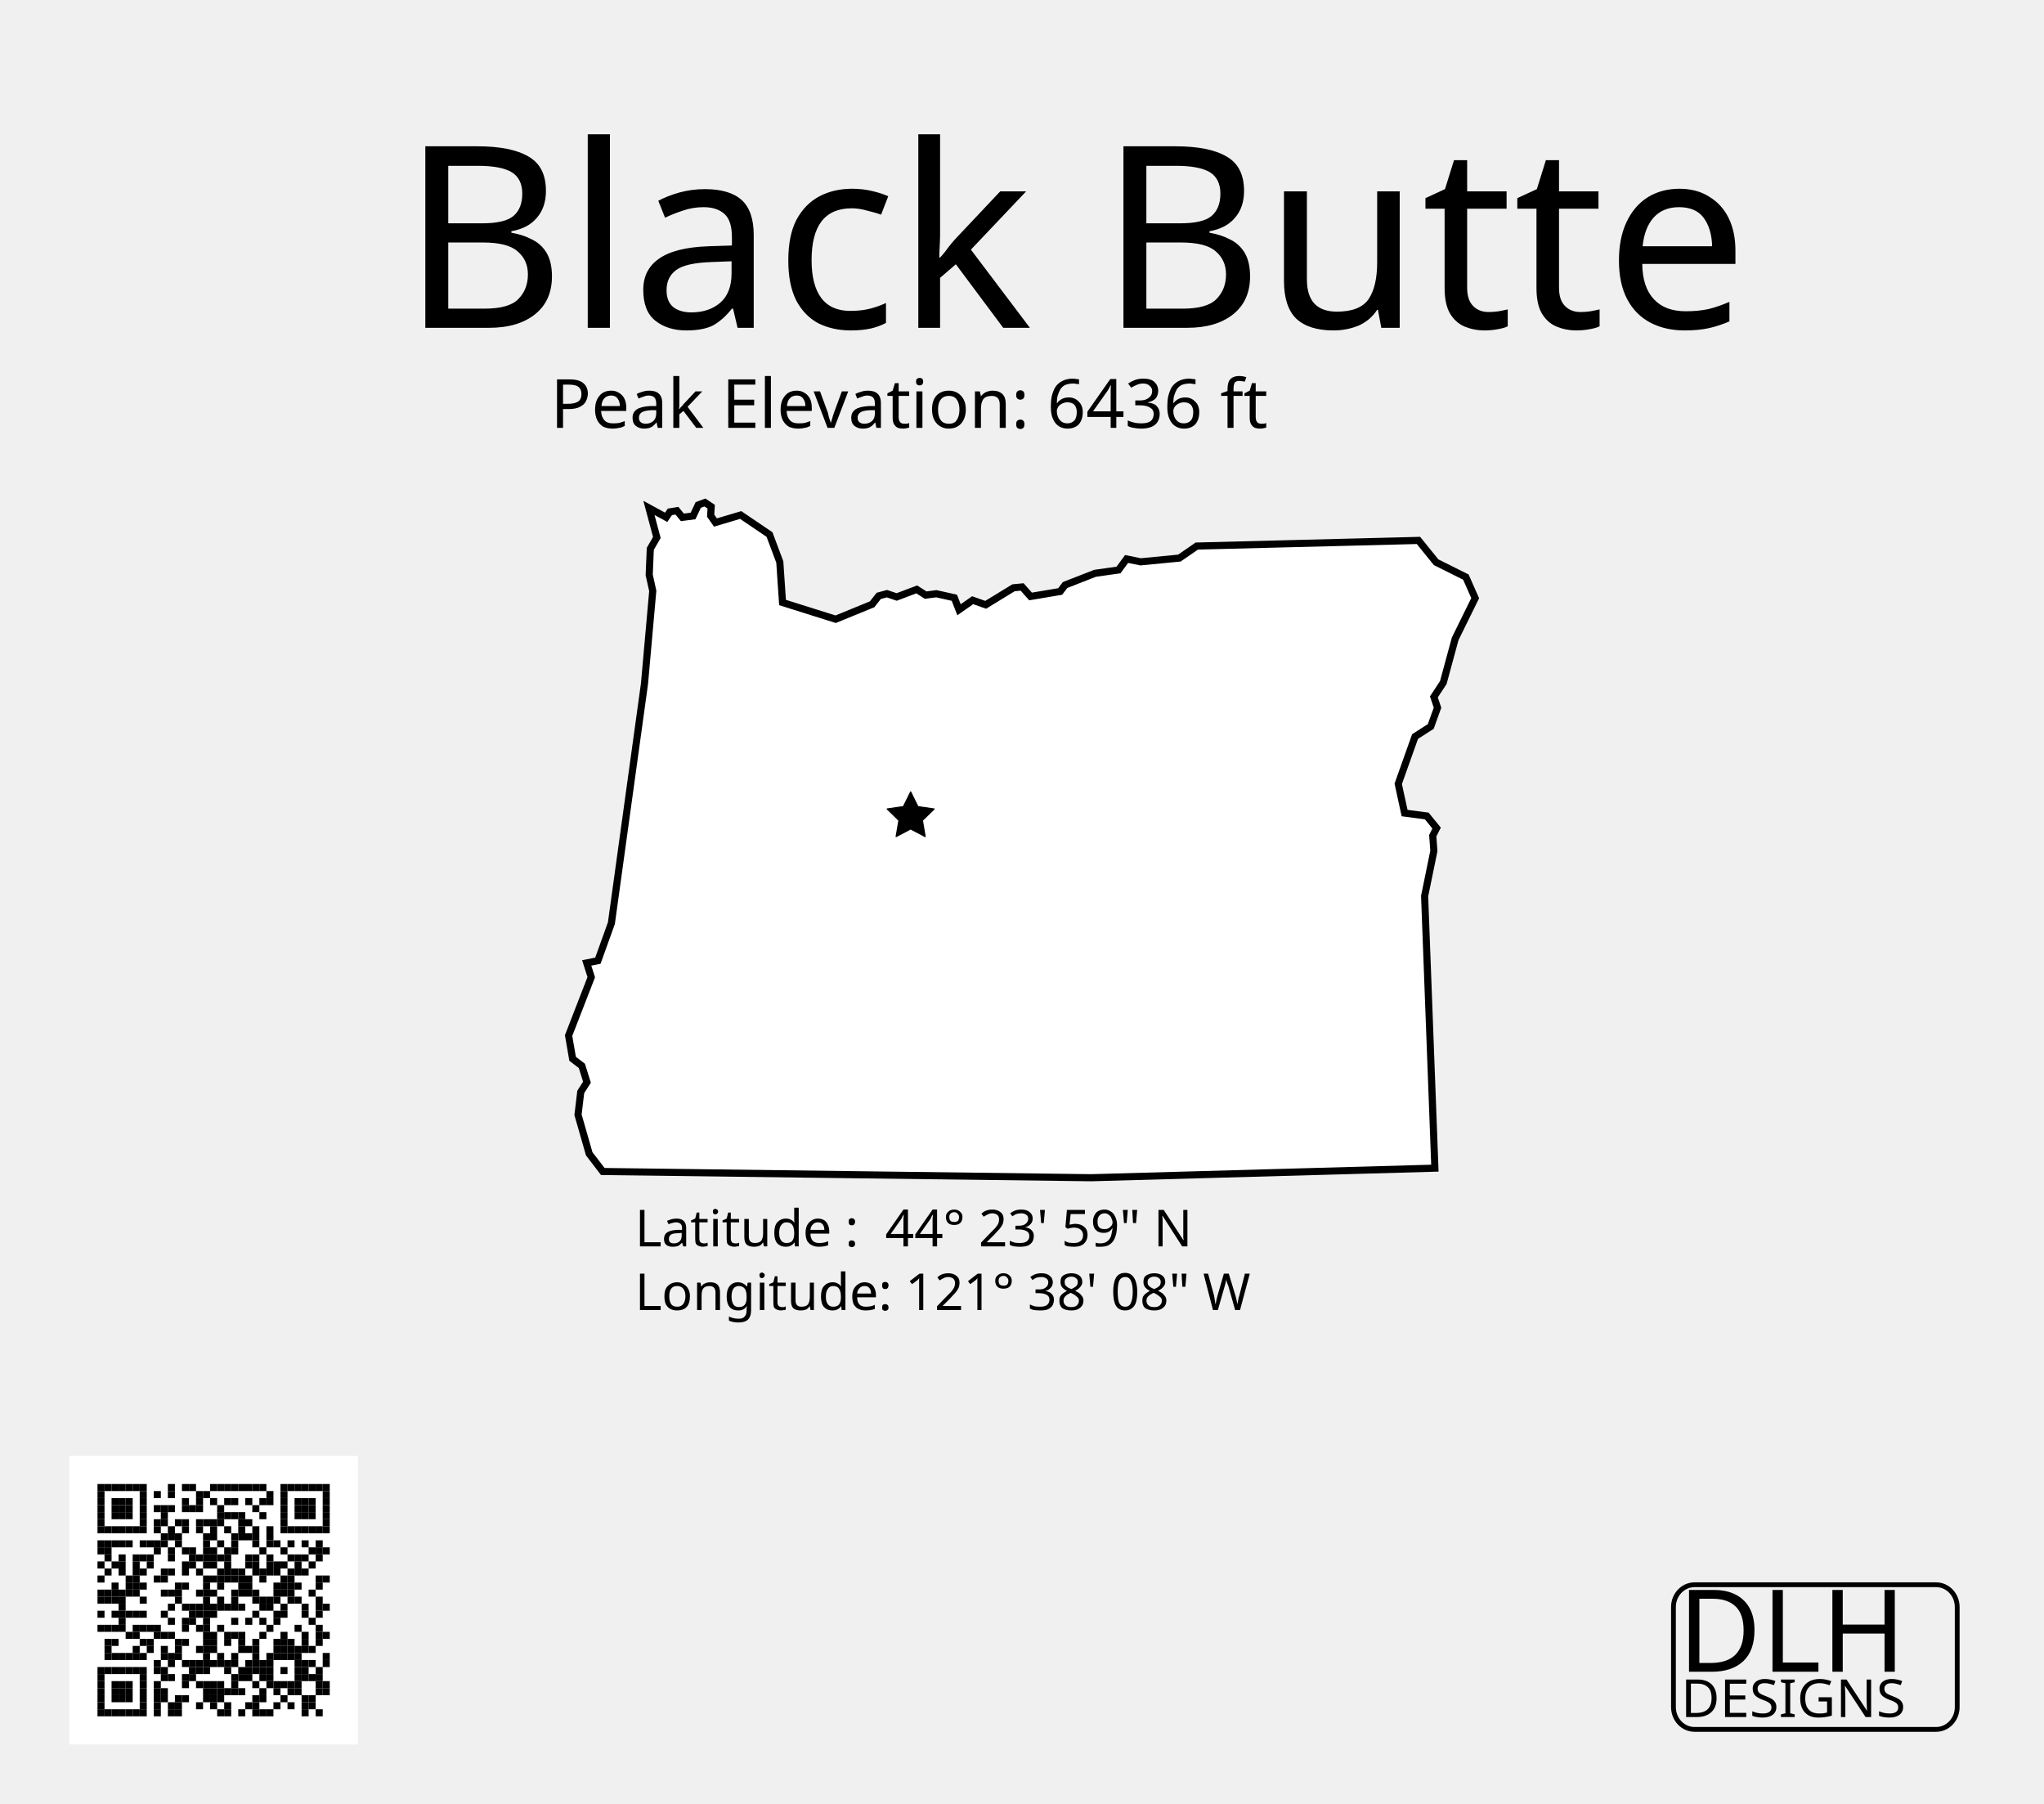
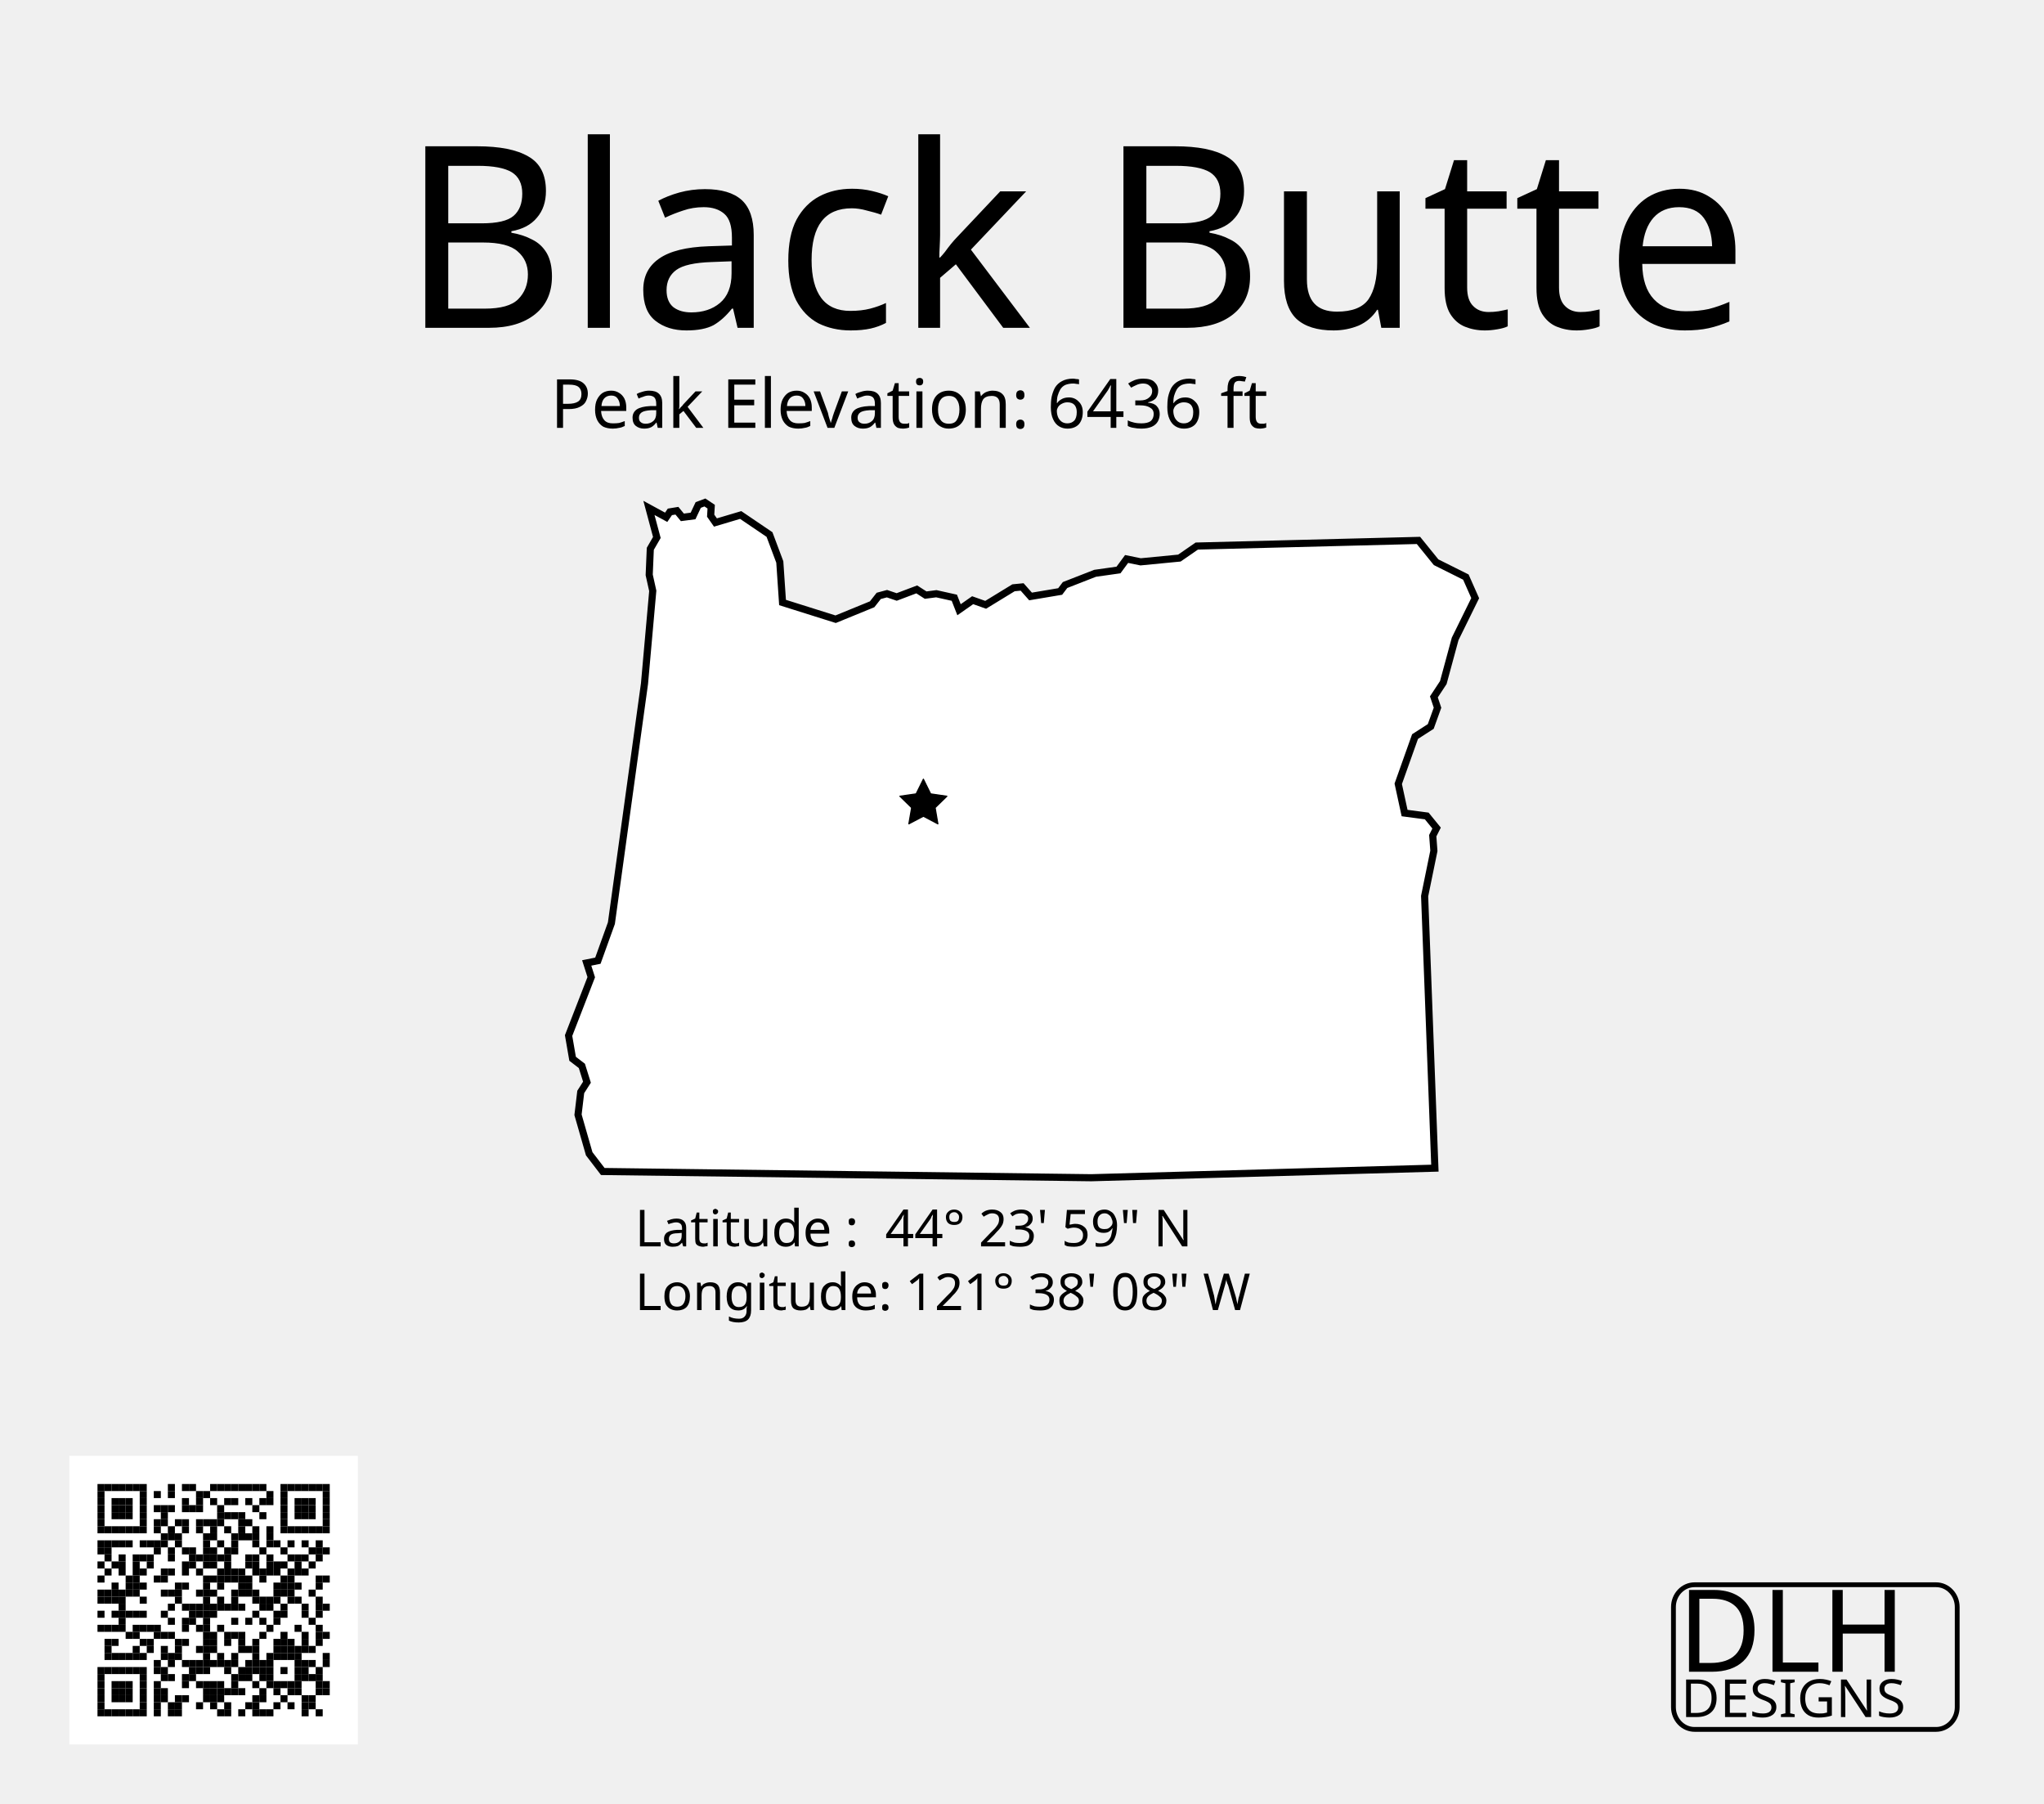
<svg xmlns="http://www.w3.org/2000/svg" width="85mm" height="75mm" viewBox="0 0 85 75" version="1.1" id="svg8">
  <defs id="defs2">
    <clipPath clipPathUnits="userSpaceOnUse" id="clipPath851">
      <path d="M 0,540 H 720 V 0 H 0 Z" id="path849" />
    </clipPath>
    <clipPath clipPathUnits="userSpaceOnUse" id="clipPath863">
      <path d="M 0,540 H 720 V 0 H 0 Z" id="path861" />
    </clipPath>
  </defs>
  <g id="layer1">
    <path class="or" d="m 45.381,48.966 14.289,-0.398 -0.427,-11.311 0.385,-1.88 -0.047,-0.631 0.16,-0.318 -0.41,-0.503 -0.921,-0.121 -0.264,-1.216 0.699,-1.964 0.653,-0.42 0.281,-0.78 -0.151,-0.45 0.392,-0.595 0.493,-1.817 0.833,-1.693 -0.388,-0.876 -1.238,-0.618 -0.733,-0.906 -9.218,0.234 -0.724,0.5 -1.612,0.156 -0.583,-0.119 -0.337,0.458 -0.974,0.138 -1.248,0.487 -0.204,0.269 -1.231,0.207 -0.351,-0.396 -0.358,0.035 -1.158,0.708 -0.541,-0.192 -0.567,0.397 -0.195,-0.499 -0.749,-0.167 -0.444,0.058 -0.37,-0.238 -0.834,0.315 -0.404,-0.137 -0.343,0.092 -0.274,0.349 -1.518,0.621 -2.208,-0.695 -0.114,-1.685 -0.428,-1.141 -1.198,-0.812 -1.05,0.312 -0.199,-0.284 0.022,-0.374 -0.261,-0.175 -0.278,0.105 -0.215,0.456 -0.444,0.058 -0.227,-0.276 -0.293,0.048 -0.154,0.225 -0.717,-0.39 0.329,1.229 -0.272,0.471 -0.046,1.084 0.148,0.665 -0.344,3.86 -1.376,9.956 -0.562,1.56 -0.465,0.094 0.189,0.592 -0.942,2.427 0.167,0.966 0.385,0.295 0.212,0.678 -0.259,0.406 -0.113,0.949 0.465,1.621 0.565,0.737 z" id="path1507" style="fill:#ffffff;fill-opacity:1;stroke:#000000;stroke-width:0.296;stroke-opacity:1">
      </path>
    <text xml:space="preserve" style="font-style:normal;font-variant:normal;font-weight:normal;font-stretch:normal;font-size:10.583px;line-height:1.25;font-family:'High Tower Text';-inkscape-font-specification:'High Tower Text, Normal';font-variant-ligatures:normal;font-variant-caps:normal;font-variant-numeric:normal;font-variant-east-asian:normal;fill:#000000;fill-opacity:1;stroke:none;stroke-width:0.265" x="16.657" y="13.631" id="text2486">
      <tspan id="tspan2484" x="16.657" y="13.631" style="font-style:normal;font-variant:normal;font-weight:normal;font-stretch:normal;font-size:10.583px;font-family:'High Tower Text';-inkscape-font-specification:'High Tower Text, Normal';font-variant-ligatures:normal;font-variant-caps:normal;font-variant-numeric:normal;font-variant-east-asian:normal;stroke-width:0.265">Black Butte</tspan>
    </text>
-     <path style="fill:#000000;fill-opacity:1;stroke:#000000;stroke-width:0.678;stroke-linecap:round;stroke-linejoin:round;stroke-miterlimit:4;stroke-dasharray:none;stroke-dashoffset:0" id="path2488" d="m 38.485,-12.258 -9.16,-3.843 -8.359,5.367 0.824,-9.9 -7.688,-6.291 9.67,-2.275 3.608,-9.256 5.152,8.494 9.918,0.571 -6.486,7.524 z" transform="matrix(0.06839096,0.00598343,-0.00598343,0.06839096,35.76777,35.39051)" />
+     <path style="fill:#000000;fill-opacity:1;stroke:#000000;stroke-width:0.678;stroke-linecap:round;stroke-linejoin:round;stroke-miterlimit:4;stroke-dasharray:none;stroke-dashoffset:0" id="path2488" d="m 38.485,-12.258 -9.16,-3.843 -8.359,5.367 0.824,-9.9 -7.688,-6.291 9.67,-2.275 3.608,-9.256 5.152,8.494 9.918,0.571 -6.486,7.524 z" transform="matrix(0.06839096,0.00598343,-0.00598343,0.06839096,36.29694,34.86134)" />
    <text xml:space="preserve" style="font-style:normal;font-variant:normal;font-weight:normal;font-stretch:normal;font-size:2.117px;line-height:1.25;font-family:'OCR A Extended';-inkscape-font-specification:'OCR A Extended, Normal';font-variant-ligatures:normal;font-variant-caps:normal;font-variant-numeric:normal;font-variant-east-asian:normal;fill:#000000;fill-opacity:1;stroke:none;stroke-width:0.265" x="26.412" y="51.821" id="text2494">
      <tspan x="26.412" y="51.821" style="font-style:normal;font-variant:normal;font-weight:normal;font-stretch:normal;font-size:2.117px;font-family:'OCR A Extended';-inkscape-font-specification:'OCR A Extended, Normal';font-variant-ligatures:normal;font-variant-caps:normal;font-variant-numeric:normal;font-variant-east-asian:normal;stroke-width:0.265" id="tspan2496">Latitude :  44° 23' 59" N </tspan>
      <tspan x="26.412" y="54.466" style="font-style:normal;font-variant:normal;font-weight:normal;font-stretch:normal;font-size:2.117px;font-family:'OCR A Extended';-inkscape-font-specification:'OCR A Extended, Normal';font-variant-ligatures:normal;font-variant-caps:normal;font-variant-numeric:normal;font-variant-east-asian:normal;stroke-width:0.265" id="tspan2498">Longitude: 121° 38' 08" W</tspan>
    </text>
    <text xml:space="preserve" style="font-style:normal;font-variant:normal;font-weight:normal;font-stretch:normal;font-size:2.822px;line-height:1.25;font-family:'OCR A Extended';-inkscape-font-specification:'OCR A Extended, Normal';font-variant-ligatures:normal;font-variant-caps:normal;font-variant-numeric:normal;font-variant-east-asian:normal;fill:#000000;fill-opacity:1;stroke:none;stroke-width:0.265" x="22.882" y="17.791" id="text2494-3">
      <tspan id="tspan2492-2" x="22.882" y="17.791" style="font-style:normal;font-variant:normal;font-weight:normal;font-stretch:normal;font-size:2.822px;font-family:'OCR A Extended';-inkscape-font-specification:'OCR A Extended, Normal';font-variant-ligatures:normal;font-variant-caps:normal;font-variant-numeric:normal;font-variant-east-asian:normal;stroke-width:0.265">Peak Elevation: 6436 ft</tspan>
      <tspan x="22.882" y="21.318" style="font-style:normal;font-variant:normal;font-weight:normal;font-stretch:normal;font-size:2.822px;font-family:'OCR A Extended';-inkscape-font-specification:'OCR A Extended, Normal';font-variant-ligatures:normal;font-variant-caps:normal;font-variant-numeric:normal;font-variant-east-asian:normal;stroke-width:0.265" id="tspan2498-0" />
    </text>
    <g id="g3088" transform="matrix(0.2645833,0,0,0.2645833,-68.71607,134.6351)">
      <rect x="0" y="0" width="328" height="328" fill="#ffffff" id="rect2" />
      <g id="g1125" />
      <g id="g3088-9" transform="matrix(0.1382754,0,0,0.1382754,270.6119,-280.0855)">
        <rect x="0" y="0" width="328" height="328" fill="#ffffff" id="rect2-7" />
        <g fill="#000000" id="g1123">
          <rect id="use7" width="8" height="8" x="32" y="32" />
          <rect id="use9" width="8" height="8" x="32" y="40" />
          <rect id="use11" width="8" height="8" x="32" y="48" />
          <rect id="use13" width="8" height="8" x="32" y="56" />
          <rect id="use15" width="8" height="8" x="32" y="64" />
          <rect id="use17" width="8" height="8" x="32" y="72" />
          <rect id="use19" width="8" height="8" x="32" y="80" />
          <rect id="use21" width="8" height="8" x="32" y="96" />
          <rect id="use23" width="8" height="8" x="32" y="104" />
          <rect id="use25" width="8" height="8" x="32" y="120" />
          <rect id="use27" width="8" height="8" x="32" y="136" />
          <rect id="use29" width="8" height="8" x="32" y="152" />
          <rect id="use31" width="8" height="8" x="32" y="160" />
          <rect id="use33" width="8" height="8" x="32" y="176" />
          <rect id="use35" width="8" height="8" x="32" y="192" />
          <rect id="use37" width="8" height="8" x="32" y="240" />
          <rect id="use39" width="8" height="8" x="32" y="248" />
          <rect id="use41" width="8" height="8" x="32" y="256" />
          <rect id="use43" width="8" height="8" x="32" y="264" />
          <rect id="use45" width="8" height="8" x="32" y="272" />
          <rect id="use47" width="8" height="8" x="32" y="280" />
          <rect id="use49" width="8" height="8" x="32" y="288" />
          <rect id="use51" width="8" height="8" x="40" y="32" />
          <rect id="use53" width="8" height="8" x="40" y="80" />
          <rect id="use55" width="8" height="8" x="40" y="96" />
          <rect id="use57" width="8" height="8" x="40" y="104" />
          <rect id="use59" width="8" height="8" x="40" y="112" />
          <rect id="use61" width="8" height="8" x="40" y="128" />
          <rect id="use63" width="8" height="8" x="40" y="152" />
          <rect id="use65" width="8" height="8" x="40" y="160" />
          <rect id="use67" width="8" height="8" x="40" y="192" />
          <rect id="use69" width="8" height="8" x="40" y="208" />
          <rect id="use71" width="8" height="8" x="40" y="216" />
          <rect id="use73" width="8" height="8" x="40" y="224" />
          <rect id="use75" width="8" height="8" x="40" y="240" />
          <rect id="use77" width="8" height="8" x="40" y="288" />
          <rect id="use79" width="8" height="8" x="48" y="32" />
          <rect id="use81" width="8" height="8" x="48" y="48" />
          <rect id="use83" width="8" height="8" x="48" y="56" />
          <rect id="use85" width="8" height="8" x="48" y="64" />
          <rect id="use87" width="8" height="8" x="48" y="80" />
          <rect id="use89" width="8" height="8" x="48" y="96" />
          <rect id="use91" width="8" height="8" x="48" y="120" />
          <rect id="use93" width="8" height="8" x="48" y="144" />
          <rect id="use95" width="8" height="8" x="48" y="152" />
          <rect id="use97" width="8" height="8" x="48" y="160" />
          <rect id="use99" width="8" height="8" x="48" y="176" />
          <rect id="use101" width="8" height="8" x="48" y="192" />
          <rect id="use103" width="8" height="8" x="48" y="208" />
          <rect id="use105" width="8" height="8" x="48" y="224" />
          <rect id="use107" width="8" height="8" x="48" y="240" />
          <rect id="use109" width="8" height="8" x="48" y="256" />
          <rect id="use111" width="8" height="8" x="48" y="264" />
          <rect id="use113" width="8" height="8" x="48" y="272" />
          <rect id="use115" width="8" height="8" x="48" y="288" />
          <rect id="use117" width="8" height="8" x="56" y="32" />
          <rect id="use119" width="8" height="8" x="56" y="48" />
          <rect id="use121" width="8" height="8" x="56" y="56" />
          <rect id="use123" width="8" height="8" x="56" y="64" />
          <rect id="use125" width="8" height="8" x="56" y="80" />
          <rect id="use127" width="8" height="8" x="56" y="96" />
          <rect id="use129" width="8" height="8" x="56" y="112" />
          <rect id="use131" width="8" height="8" x="56" y="120" />
          <rect id="use133" width="8" height="8" x="56" y="128" />
          <rect id="use135" width="8" height="8" x="56" y="152" />
          <rect id="use137" width="8" height="8" x="56" y="160" />
          <rect id="use139" width="8" height="8" x="56" y="168" />
          <rect id="use141" width="8" height="8" x="56" y="176" />
          <rect id="use143" width="8" height="8" x="56" y="184" />
          <rect id="use145" width="8" height="8" x="56" y="192" />
          <rect id="use147" width="8" height="8" x="56" y="224" />
          <rect id="use149" width="8" height="8" x="56" y="240" />
          <rect id="use151" width="8" height="8" x="56" y="256" />
          <rect id="use153" width="8" height="8" x="56" y="264" />
          <rect id="use155" width="8" height="8" x="56" y="272" />
          <rect id="use157" width="8" height="8" x="56" y="288" />
          <rect id="use159" width="8" height="8" x="64" y="32" />
          <rect id="use161" width="8" height="8" x="64" y="48" />
          <rect id="use163" width="8" height="8" x="64" y="56" />
          <rect id="use165" width="8" height="8" x="64" y="64" />
          <rect id="use167" width="8" height="8" x="64" y="80" />
          <rect id="use169" width="8" height="8" x="64" y="96" />
          <rect id="use171" width="8" height="8" x="64" y="136" />
          <rect id="use173" width="8" height="8" x="64" y="144" />
          <rect id="use175" width="8" height="8" x="64" y="152" />
          <rect id="use177" width="8" height="8" x="64" y="176" />
          <rect id="use179" width="8" height="8" x="64" y="200" />
          <rect id="use181" width="8" height="8" x="64" y="224" />
          <rect id="use183" width="8" height="8" x="64" y="240" />
          <rect id="use185" width="8" height="8" x="64" y="256" />
          <rect id="use187" width="8" height="8" x="64" y="264" />
          <rect id="use189" width="8" height="8" x="64" y="272" />
          <rect id="use191" width="8" height="8" x="64" y="288" />
          <rect id="use193" width="8" height="8" x="72" y="32" />
          <rect id="use195" width="8" height="8" x="72" y="80" />
          <rect id="use197" width="8" height="8" x="72" y="112" />
          <rect id="use199" width="8" height="8" x="72" y="120" />
          <rect id="use201" width="8" height="8" x="72" y="128" />
          <rect id="use203" width="8" height="8" x="72" y="136" />
          <rect id="use205" width="8" height="8" x="72" y="144" />
          <rect id="use207" width="8" height="8" x="72" y="152" />
          <rect id="use209" width="8" height="8" x="72" y="176" />
          <rect id="use211" width="8" height="8" x="72" y="192" />
          <rect id="use213" width="8" height="8" x="72" y="200" />
          <rect id="use215" width="8" height="8" x="72" y="216" />
          <rect id="use217" width="8" height="8" x="72" y="224" />
          <rect id="use219" width="8" height="8" x="72" y="240" />
          <rect id="use221" width="8" height="8" x="72" y="288" />
          <rect id="use223" width="8" height="8" x="80" y="32" />
          <rect id="use225" width="8" height="8" x="80" y="40" />
          <rect id="use227" width="8" height="8" x="80" y="48" />
          <rect id="use229" width="8" height="8" x="80" y="56" />
          <rect id="use231" width="8" height="8" x="80" y="64" />
          <rect id="use233" width="8" height="8" x="80" y="72" />
          <rect id="use235" width="8" height="8" x="80" y="80" />
          <rect id="use237" width="8" height="8" x="80" y="96" />
          <rect id="use239" width="8" height="8" x="80" y="112" />
          <rect id="use241" width="8" height="8" x="80" y="128" />
          <rect id="use243" width="8" height="8" x="80" y="144" />
          <rect id="use245" width="8" height="8" x="80" y="160" />
          <rect id="use247" width="8" height="8" x="80" y="176" />
          <rect id="use249" width="8" height="8" x="80" y="192" />
          <rect id="use251" width="8" height="8" x="80" y="208" />
          <rect id="use253" width="8" height="8" x="80" y="224" />
          <rect id="use255" width="8" height="8" x="80" y="240" />
          <rect id="use257" width="8" height="8" x="80" y="248" />
          <rect id="use259" width="8" height="8" x="80" y="256" />
          <rect id="use261" width="8" height="8" x="80" y="264" />
          <rect id="use263" width="8" height="8" x="80" y="272" />
          <rect id="use265" width="8" height="8" x="80" y="280" />
          <rect id="use267" width="8" height="8" x="80" y="288" />
          <rect id="use269" width="8" height="8" x="88" y="96" />
          <rect id="use271" width="8" height="8" x="88" y="112" />
          <rect id="use273" width="8" height="8" x="88" y="120" />
          <rect id="use275" width="8" height="8" x="88" y="192" />
          <rect id="use277" width="8" height="8" x="88" y="208" />
          <rect id="use279" width="8" height="8" x="88" y="216" />
          <rect id="use281" width="8" height="8" x="96" y="40" />
          <rect id="use283" width="8" height="8" x="96" y="56" />
          <rect id="use285" width="8" height="8" x="96" y="72" />
          <rect id="use287" width="8" height="8" x="96" y="80" />
          <rect id="use289" width="8" height="8" x="96" y="96" />
          <rect id="use291" width="8" height="8" x="96" y="104" />
          <rect id="use293" width="8" height="8" x="96" y="136" />
          <rect id="use295" width="8" height="8" x="96" y="192" />
          <rect id="use297" width="8" height="8" x="96" y="200" />
          <rect id="use299" width="8" height="8" x="96" y="232" />
          <rect id="use301" width="8" height="8" x="96" y="240" />
          <rect id="use303" width="8" height="8" x="96" y="256" />
          <rect id="use305" width="8" height="8" x="96" y="264" />
          <rect id="use307" width="8" height="8" x="96" y="272" />
          <rect id="use309" width="8" height="8" x="96" y="280" />
          <rect id="use311" width="8" height="8" x="96" y="288" />
          <rect id="use313" width="8" height="8" x="104" y="56" />
          <rect id="use315" width="8" height="8" x="104" y="64" />
          <rect id="use317" width="8" height="8" x="104" y="72" />
          <rect id="use319" width="8" height="8" x="104" y="88" />
          <rect id="use321" width="8" height="8" x="104" y="96" />
          <rect id="use323" width="8" height="8" x="104" y="128" />
          <rect id="use325" width="8" height="8" x="104" y="136" />
          <rect id="use327" width="8" height="8" x="104" y="152" />
          <rect id="use329" width="8" height="8" x="104" y="176" />
          <rect id="use331" width="8" height="8" x="104" y="200" />
          <rect id="use333" width="8" height="8" x="104" y="216" />
          <rect id="use335" width="8" height="8" x="104" y="224" />
          <rect id="use337" width="8" height="8" x="104" y="240" />
          <rect id="use339" width="8" height="8" x="104" y="248" />
          <rect id="use341" width="8" height="8" x="104" y="264" />
          <rect id="use343" width="8" height="8" x="104" y="272" />
          <rect id="use345" width="8" height="8" x="112" y="32" />
          <rect id="use347" width="8" height="8" x="112" y="40" />
          <rect id="use349" width="8" height="8" x="112" y="56" />
          <rect id="use351" width="8" height="8" x="112" y="80" />
          <rect id="use353" width="8" height="8" x="112" y="88" />
          <rect id="use355" width="8" height="8" x="112" y="104" />
          <rect id="use357" width="8" height="8" x="112" y="112" />
          <rect id="use359" width="8" height="8" x="112" y="128" />
          <rect id="use361" width="8" height="8" x="112" y="152" />
          <rect id="use363" width="8" height="8" x="112" y="168" />
          <rect id="use365" width="8" height="8" x="112" y="184" />
          <rect id="use367" width="8" height="8" x="112" y="200" />
          <rect id="use369" width="8" height="8" x="112" y="224" />
          <rect id="use371" width="8" height="8" x="112" y="232" />
          <rect id="use373" width="8" height="8" x="112" y="248" />
          <rect id="use375" width="8" height="8" x="112" y="280" />
          <rect id="use377" width="8" height="8" x="112" y="288" />
          <rect id="use379" width="8" height="8" x="120" y="72" />
          <rect id="use381" width="8" height="8" x="120" y="88" />
          <rect id="use383" width="8" height="8" x="120" y="96" />
          <rect id="use385" width="8" height="8" x="120" y="144" />
          <rect id="use387" width="8" height="8" x="120" y="152" />
          <rect id="use389" width="8" height="8" x="120" y="160" />
          <rect id="use391" width="8" height="8" x="120" y="208" />
          <rect id="use393" width="8" height="8" x="120" y="216" />
          <rect id="use395" width="8" height="8" x="120" y="224" />
          <rect id="use397" width="8" height="8" x="120" y="272" />
          <rect id="use399" width="8" height="8" x="120" y="280" />
          <rect id="use401" width="8" height="8" x="120" y="288" />
          <rect id="use403" width="8" height="8" x="128" y="32" />
          <rect id="use405" width="8" height="8" x="128" y="48" />
          <rect id="use407" width="8" height="8" x="128" y="56" />
          <rect id="use409" width="8" height="8" x="128" y="72" />
          <rect id="use411" width="8" height="8" x="128" y="80" />
          <rect id="use413" width="8" height="8" x="128" y="104" />
          <rect id="use415" width="8" height="8" x="128" y="120" />
          <rect id="use417" width="8" height="8" x="128" y="128" />
          <rect id="use419" width="8" height="8" x="128" y="144" />
          <rect id="use421" width="8" height="8" x="128" y="168" />
          <rect id="use423" width="8" height="8" x="128" y="184" />
          <rect id="use425" width="8" height="8" x="128" y="192" />
          <rect id="use427" width="8" height="8" x="128" y="208" />
          <rect id="use429" width="8" height="8" x="128" y="232" />
          <rect id="use431" width="8" height="8" x="128" y="248" />
          <rect id="use433" width="8" height="8" x="128" y="256" />
          <rect id="use435" width="8" height="8" x="128" y="272" />
          <rect id="use437" width="8" height="8" x="136" y="32" />
          <rect id="use439" width="8" height="8" x="136" y="56" />
          <rect id="use441" width="8" height="8" x="136" y="104" />
          <rect id="use443" width="8" height="8" x="136" y="112" />
          <rect id="use445" width="8" height="8" x="136" y="120" />
          <rect id="use447" width="8" height="8" x="136" y="168" />
          <rect id="use449" width="8" height="8" x="136" y="176" />
          <rect id="use451" width="8" height="8" x="136" y="184" />
          <rect id="use453" width="8" height="8" x="136" y="232" />
          <rect id="use455" width="8" height="8" x="136" y="240" />
          <rect id="use457" width="8" height="8" x="136" y="248" />
          <rect id="use459" width="8" height="8" x="144" y="40" />
          <rect id="use461" width="8" height="8" x="144" y="48" />
          <rect id="use463" width="8" height="8" x="144" y="56" />
          <rect id="use465" width="8" height="8" x="144" y="72" />
          <rect id="use467" width="8" height="8" x="144" y="80" />
          <rect id="use469" width="8" height="8" x="144" y="112" />
          <rect id="use471" width="8" height="8" x="144" y="128" />
          <rect id="use473" width="8" height="8" x="144" y="152" />
          <rect id="use475" width="8" height="8" x="144" y="168" />
          <rect id="use477" width="8" height="8" x="144" y="176" />
          <rect id="use479" width="8" height="8" x="144" y="192" />
          <rect id="use481" width="8" height="8" x="144" y="216" />
          <rect id="use483" width="8" height="8" x="144" y="232" />
          <rect id="use485" width="8" height="8" x="144" y="240" />
          <rect id="use487" width="8" height="8" x="144" y="256" />
          <rect id="use489" width="8" height="8" x="144" y="280" />
          <rect id="use491" width="8" height="8" x="152" y="40" />
          <rect id="use493" width="8" height="8" x="152" y="72" />
          <rect id="use495" width="8" height="8" x="152" y="88" />
          <rect id="use497" width="8" height="8" x="152" y="96" />
          <rect id="use499" width="8" height="8" x="152" y="104" />
          <rect id="use501" width="8" height="8" x="152" y="112" />
          <rect id="use503" width="8" height="8" x="152" y="120" />
          <rect id="use505" width="8" height="8" x="152" y="136" />
          <rect id="use507" width="8" height="8" x="152" y="144" />
          <rect id="use509" width="8" height="8" x="152" y="152" />
          <rect id="use511" width="8" height="8" x="152" y="160" />
          <rect id="use513" width="8" height="8" x="152" y="168" />
          <rect id="use515" width="8" height="8" x="152" y="176" />
          <rect id="use517" width="8" height="8" x="152" y="184" />
          <rect id="use519" width="8" height="8" x="152" y="192" />
          <rect id="use521" width="8" height="8" x="152" y="200" />
          <rect id="use523" width="8" height="8" x="152" y="208" />
          <rect id="use525" width="8" height="8" x="152" y="216" />
          <rect id="use527" width="8" height="8" x="152" y="224" />
          <rect id="use529" width="8" height="8" x="152" y="232" />
          <rect id="use531" width="8" height="8" x="152" y="240" />
          <rect id="use533" width="8" height="8" x="152" y="256" />
          <rect id="use535" width="8" height="8" x="152" y="264" />
          <rect id="use537" width="8" height="8" x="152" y="272" />
          <rect id="use539" width="8" height="8" x="160" y="32" />
          <rect id="use541" width="8" height="8" x="160" y="48" />
          <rect id="use543" width="8" height="8" x="160" y="72" />
          <rect id="use545" width="8" height="8" x="160" y="80" />
          <rect id="use547" width="8" height="8" x="160" y="88" />
          <rect id="use549" width="8" height="8" x="160" y="104" />
          <rect id="use551" width="8" height="8" x="160" y="112" />
          <rect id="use553" width="8" height="8" x="160" y="120" />
          <rect id="use555" width="8" height="8" x="160" y="136" />
          <rect id="use557" width="8" height="8" x="160" y="152" />
          <rect id="use559" width="8" height="8" x="160" y="168" />
          <rect id="use561" width="8" height="8" x="160" y="176" />
          <rect id="use563" width="8" height="8" x="160" y="200" />
          <rect id="use565" width="8" height="8" x="160" y="208" />
          <rect id="use567" width="8" height="8" x="160" y="216" />
          <rect id="use569" width="8" height="8" x="160" y="232" />
          <rect id="use571" width="8" height="8" x="160" y="256" />
          <rect id="use573" width="8" height="8" x="160" y="264" />
          <rect id="use575" width="8" height="8" x="160" y="272" />
          <rect id="use577" width="8" height="8" x="160" y="280" />
          <rect id="use579" width="8" height="8" x="168" y="32" />
          <rect id="use581" width="8" height="8" x="168" y="56" />
          <rect id="use583" width="8" height="8" x="168" y="64" />
          <rect id="use585" width="8" height="8" x="168" y="72" />
          <rect id="use587" width="8" height="8" x="168" y="96" />
          <rect id="use589" width="8" height="8" x="168" y="112" />
          <rect id="use591" width="8" height="8" x="168" y="128" />
          <rect id="use593" width="8" height="8" x="168" y="136" />
          <rect id="use595" width="8" height="8" x="168" y="144" />
          <rect id="use597" width="8" height="8" x="168" y="160" />
          <rect id="use599" width="8" height="8" x="168" y="168" />
          <rect id="use601" width="8" height="8" x="168" y="192" />
          <rect id="use603" width="8" height="8" x="168" y="224" />
          <rect id="use605" width="8" height="8" x="168" y="232" />
          <rect id="use607" width="8" height="8" x="168" y="256" />
          <rect id="use609" width="8" height="8" x="168" y="264" />
          <rect id="use611" width="8" height="8" x="168" y="272" />
          <rect id="use613" width="8" height="8" x="168" y="288" />
          <rect id="use615" width="8" height="8" x="176" y="32" />
          <rect id="use617" width="8" height="8" x="176" y="48" />
          <rect id="use619" width="8" height="8" x="176" y="64" />
          <rect id="use621" width="8" height="8" x="176" y="80" />
          <rect id="use623" width="8" height="8" x="176" y="104" />
          <rect id="use625" width="8" height="8" x="176" y="112" />
          <rect id="use627" width="8" height="8" x="176" y="120" />
          <rect id="use629" width="8" height="8" x="176" y="128" />
          <rect id="use631" width="8" height="8" x="176" y="136" />
          <rect id="use633" width="8" height="8" x="176" y="168" />
          <rect id="use635" width="8" height="8" x="176" y="200" />
          <rect id="use637" width="8" height="8" x="176" y="208" />
          <rect id="use639" width="8" height="8" x="176" y="232" />
          <rect id="use641" width="8" height="8" x="176" y="240" />
          <rect id="use643" width="8" height="8" x="176" y="264" />
          <rect id="use645" width="8" height="8" x="176" y="280" />
          <rect id="use647" width="8" height="8" x="176" y="288" />
          <rect id="use649" width="8" height="8" x="184" y="32" />
          <rect id="use651" width="8" height="8" x="184" y="48" />
          <rect id="use653" width="8" height="8" x="184" y="64" />
          <rect id="use655" width="8" height="8" x="184" y="88" />
          <rect id="use657" width="8" height="8" x="184" y="96" />
          <rect id="use659" width="8" height="8" x="184" y="104" />
          <rect id="use661" width="8" height="8" x="184" y="128" />
          <rect id="use663" width="8" height="8" x="184" y="136" />
          <rect id="use665" width="8" height="8" x="184" y="152" />
          <rect id="use667" width="8" height="8" x="184" y="160" />
          <rect id="use669" width="8" height="8" x="184" y="168" />
          <rect id="use671" width="8" height="8" x="184" y="184" />
          <rect id="use673" width="8" height="8" x="184" y="200" />
          <rect id="use675" width="8" height="8" x="184" y="224" />
          <rect id="use677" width="8" height="8" x="184" y="232" />
          <rect id="use679" width="8" height="8" x="184" y="248" />
          <rect id="use681" width="8" height="8" x="184" y="256" />
          <rect id="use683" width="8" height="8" x="184" y="264" />
          <rect id="use685" width="8" height="8" x="192" y="32" />
          <rect id="use687" width="8" height="8" x="192" y="64" />
          <rect id="use689" width="8" height="8" x="192" y="72" />
          <rect id="use691" width="8" height="8" x="192" y="80" />
          <rect id="use693" width="8" height="8" x="192" y="88" />
          <rect id="use695" width="8" height="8" x="192" y="128" />
          <rect id="use697" width="8" height="8" x="192" y="136" />
          <rect id="use699" width="8" height="8" x="192" y="144" />
          <rect id="use701" width="8" height="8" x="192" y="152" />
          <rect id="use703" width="8" height="8" x="192" y="168" />
          <rect id="use705" width="8" height="8" x="192" y="200" />
          <rect id="use707" width="8" height="8" x="192" y="208" />
          <rect id="use709" width="8" height="8" x="192" y="216" />
          <rect id="use711" width="8" height="8" x="192" y="240" />
          <rect id="use713" width="8" height="8" x="192" y="248" />
          <rect id="use715" width="8" height="8" x="192" y="264" />
          <rect id="use717" width="8" height="8" x="192" y="288" />
          <rect id="use719" width="8" height="8" x="200" y="32" />
          <rect id="use721" width="8" height="8" x="200" y="48" />
          <rect id="use723" width="8" height="8" x="200" y="72" />
          <rect id="use725" width="8" height="8" x="200" y="88" />
          <rect id="use727" width="8" height="8" x="200" y="112" />
          <rect id="use729" width="8" height="8" x="200" y="120" />
          <rect id="use731" width="8" height="8" x="200" y="136" />
          <rect id="use733" width="8" height="8" x="200" y="144" />
          <rect id="use735" width="8" height="8" x="200" y="152" />
          <rect id="use737" width="8" height="8" x="200" y="184" />
          <rect id="use739" width="8" height="8" x="200" y="216" />
          <rect id="use741" width="8" height="8" x="200" y="232" />
          <rect id="use743" width="8" height="8" x="200" y="240" />
          <rect id="use745" width="8" height="8" x="200" y="248" />
          <rect id="use747" width="8" height="8" x="200" y="280" />
          <rect id="use749" width="8" height="8" x="208" y="32" />
          <rect id="use751" width="8" height="8" x="208" y="56" />
          <rect id="use753" width="8" height="8" x="208" y="80" />
          <rect id="use755" width="8" height="8" x="208" y="88" />
          <rect id="use757" width="8" height="8" x="208" y="96" />
          <rect id="use759" width="8" height="8" x="208" y="112" />
          <rect id="use761" width="8" height="8" x="208" y="120" />
          <rect id="use763" width="8" height="8" x="208" y="128" />
          <rect id="use765" width="8" height="8" x="208" y="152" />
          <rect id="use767" width="8" height="8" x="208" y="160" />
          <rect id="use769" width="8" height="8" x="208" y="176" />
          <rect id="use771" width="8" height="8" x="208" y="208" />
          <rect id="use773" width="8" height="8" x="208" y="216" />
          <rect id="use775" width="8" height="8" x="208" y="224" />
          <rect id="use777" width="8" height="8" x="208" y="232" />
          <rect id="use779" width="8" height="8" x="208" y="240" />
          <rect id="use781" width="8" height="8" x="208" y="256" />
          <rect id="use783" width="8" height="8" x="208" y="272" />
          <rect id="use785" width="8" height="8" x="208" y="280" />
          <rect id="use787" width="8" height="8" x="208" y="288" />
          <rect id="use789" width="8" height="8" x="216" y="32" />
          <rect id="use791" width="8" height="8" x="216" y="48" />
          <rect id="use793" width="8" height="8" x="216" y="64" />
          <rect id="use795" width="8" height="8" x="216" y="104" />
          <rect id="use797" width="8" height="8" x="216" y="128" />
          <rect id="use799" width="8" height="8" x="216" y="136" />
          <rect id="use801" width="8" height="8" x="216" y="160" />
          <rect id="use803" width="8" height="8" x="216" y="168" />
          <rect id="use805" width="8" height="8" x="216" y="184" />
          <rect id="use807" width="8" height="8" x="216" y="200" />
          <rect id="use809" width="8" height="8" x="216" y="232" />
          <rect id="use811" width="8" height="8" x="216" y="240" />
          <rect id="use813" width="8" height="8" x="216" y="248" />
          <rect id="use815" width="8" height="8" x="216" y="264" />
          <rect id="use817" width="8" height="8" x="216" y="272" />
          <rect id="use819" width="8" height="8" x="216" y="288" />
          <rect id="use821" width="8" height="8" x="224" y="40" />
          <rect id="use823" width="8" height="8" x="224" y="48" />
          <rect id="use825" width="8" height="8" x="224" y="80" />
          <rect id="use827" width="8" height="8" x="224" y="88" />
          <rect id="use829" width="8" height="8" x="224" y="96" />
          <rect id="use831" width="8" height="8" x="224" y="112" />
          <rect id="use833" width="8" height="8" x="224" y="120" />
          <rect id="use835" width="8" height="8" x="224" y="128" />
          <rect id="use837" width="8" height="8" x="224" y="160" />
          <rect id="use839" width="8" height="8" x="224" y="168" />
          <rect id="use841" width="8" height="8" x="224" y="192" />
          <rect id="use843" width="8" height="8" x="224" y="224" />
          <rect id="use845" width="8" height="8" x="224" y="232" />
          <rect id="use847" width="8" height="8" x="224" y="240" />
          <rect id="use849" width="8" height="8" x="224" y="248" />
          <rect id="use851" width="8" height="8" x="224" y="256" />
          <rect id="use853" width="8" height="8" x="224" y="288" />
          <rect id="use855" width="8" height="8" x="232" y="96" />
          <rect id="use857" width="8" height="8" x="232" y="120" />
          <rect id="use859" width="8" height="8" x="232" y="128" />
          <rect id="use861" width="8" height="8" x="232" y="144" />
          <rect id="use863" width="8" height="8" x="232" y="152" />
          <rect id="use865" width="8" height="8" x="232" y="160" />
          <rect id="use867" width="8" height="8" x="232" y="176" />
          <rect id="use869" width="8" height="8" x="232" y="184" />
          <rect id="use871" width="8" height="8" x="232" y="208" />
          <rect id="use873" width="8" height="8" x="232" y="216" />
          <rect id="use875" width="8" height="8" x="232" y="224" />
          <rect id="use877" width="8" height="8" x="232" y="256" />
          <rect id="use879" width="8" height="8" x="232" y="264" />
          <rect id="use881" width="8" height="8" x="232" y="280" />
          <rect id="use883" width="8" height="8" x="240" y="32" />
          <rect id="use885" width="8" height="8" x="240" y="40" />
          <rect id="use887" width="8" height="8" x="240" y="48" />
          <rect id="use889" width="8" height="8" x="240" y="56" />
          <rect id="use891" width="8" height="8" x="240" y="64" />
          <rect id="use893" width="8" height="8" x="240" y="72" />
          <rect id="use895" width="8" height="8" x="240" y="80" />
          <rect id="use897" width="8" height="8" x="240" y="104" />
          <rect id="use899" width="8" height="8" x="240" y="120" />
          <rect id="use901" width="8" height="8" x="240" y="136" />
          <rect id="use903" width="8" height="8" x="240" y="144" />
          <rect id="use905" width="8" height="8" x="240" y="152" />
          <rect id="use907" width="8" height="8" x="240" y="168" />
          <rect id="use909" width="8" height="8" x="240" y="176" />
          <rect id="use911" width="8" height="8" x="240" y="200" />
          <rect id="use913" width="8" height="8" x="240" y="208" />
          <rect id="use915" width="8" height="8" x="240" y="216" />
          <rect id="use917" width="8" height="8" x="240" y="224" />
          <rect id="use919" width="8" height="8" x="240" y="240" />
          <rect id="use921" width="8" height="8" x="240" y="256" />
          <rect id="use923" width="8" height="8" x="240" y="272" />
          <rect id="use925" width="8" height="8" x="248" y="32" />
          <rect id="use927" width="8" height="8" x="248" y="80" />
          <rect id="use929" width="8" height="8" x="248" y="96" />
          <rect id="use931" width="8" height="8" x="248" y="112" />
          <rect id="use933" width="8" height="8" x="248" y="128" />
          <rect id="use935" width="8" height="8" x="248" y="136" />
          <rect id="use937" width="8" height="8" x="248" y="144" />
          <rect id="use939" width="8" height="8" x="248" y="152" />
          <rect id="use941" width="8" height="8" x="248" y="160" />
          <rect id="use943" width="8" height="8" x="248" y="208" />
          <rect id="use945" width="8" height="8" x="248" y="216" />
          <rect id="use947" width="8" height="8" x="248" y="224" />
          <rect id="use949" width="8" height="8" x="248" y="256" />
          <rect id="use951" width="8" height="8" x="248" y="264" />
          <rect id="use953" width="8" height="8" x="248" y="280" />
          <rect id="use955" width="8" height="8" x="256" y="32" />
          <rect id="use957" width="8" height="8" x="256" y="48" />
          <rect id="use959" width="8" height="8" x="256" y="56" />
          <rect id="use961" width="8" height="8" x="256" y="64" />
          <rect id="use963" width="8" height="8" x="256" y="80" />
          <rect id="use965" width="8" height="8" x="256" y="112" />
          <rect id="use967" width="8" height="8" x="256" y="120" />
          <rect id="use969" width="8" height="8" x="256" y="128" />
          <rect id="use971" width="8" height="8" x="256" y="144" />
          <rect id="use973" width="8" height="8" x="256" y="160" />
          <rect id="use975" width="8" height="8" x="256" y="192" />
          <rect id="use977" width="8" height="8" x="256" y="216" />
          <rect id="use979" width="8" height="8" x="256" y="224" />
          <rect id="use981" width="8" height="8" x="256" y="232" />
          <rect id="use983" width="8" height="8" x="256" y="240" />
          <rect id="use985" width="8" height="8" x="256" y="248" />
          <rect id="use987" width="8" height="8" x="256" y="256" />
          <rect id="use989" width="8" height="8" x="256" y="264" />
          <rect id="use991" width="8" height="8" x="264" y="32" />
          <rect id="use993" width="8" height="8" x="264" y="48" />
          <rect id="use995" width="8" height="8" x="264" y="56" />
          <rect id="use997" width="8" height="8" x="264" y="64" />
          <rect id="use999" width="8" height="8" x="264" y="80" />
          <rect id="use1001" width="8" height="8" x="264" y="96" />
          <rect id="use1003" width="8" height="8" x="264" y="112" />
          <rect id="use1005" width="8" height="8" x="264" y="128" />
          <rect id="use1007" width="8" height="8" x="264" y="168" />
          <rect id="use1009" width="8" height="8" x="264" y="176" />
          <rect id="use1011" width="8" height="8" x="264" y="200" />
          <rect id="use1013" width="8" height="8" x="264" y="208" />
          <rect id="use1015" width="8" height="8" x="264" y="216" />
          <rect id="use1017" width="8" height="8" x="264" y="232" />
          <rect id="use1019" width="8" height="8" x="264" y="240" />
          <rect id="use1021" width="8" height="8" x="264" y="248" />
          <rect id="use1023" width="8" height="8" x="264" y="272" />
          <rect id="use1025" width="8" height="8" x="264" y="280" />
          <rect id="use1027" width="8" height="8" x="264" y="288" />
          <rect id="use1029" width="8" height="8" x="272" y="32" />
          <rect id="use1031" width="8" height="8" x="272" y="48" />
          <rect id="use1033" width="8" height="8" x="272" y="56" />
          <rect id="use1035" width="8" height="8" x="272" y="64" />
          <rect id="use1037" width="8" height="8" x="272" y="80" />
          <rect id="use1039" width="8" height="8" x="272" y="104" />
          <rect id="use1041" width="8" height="8" x="272" y="120" />
          <rect id="use1043" width="8" height="8" x="272" y="152" />
          <rect id="use1045" width="8" height="8" x="272" y="184" />
          <rect id="use1047" width="8" height="8" x="272" y="216" />
          <rect id="use1049" width="8" height="8" x="272" y="232" />
          <rect id="use1051" width="8" height="8" x="272" y="248" />
          <rect id="use1053" width="8" height="8" x="272" y="272" />
          <rect id="use1055" width="8" height="8" x="272" y="280" />
          <rect id="use1057" width="8" height="8" x="280" y="32" />
          <rect id="use1059" width="8" height="8" x="280" y="80" />
          <rect id="use1061" width="8" height="8" x="280" y="96" />
          <rect id="use1063" width="8" height="8" x="280" y="104" />
          <rect id="use1065" width="8" height="8" x="280" y="112" />
          <rect id="use1067" width="8" height="8" x="280" y="136" />
          <rect id="use1069" width="8" height="8" x="280" y="144" />
          <rect id="use1071" width="8" height="8" x="280" y="160" />
          <rect id="use1073" width="8" height="8" x="280" y="168" />
          <rect id="use1075" width="8" height="8" x="280" y="176" />
          <rect id="use1077" width="8" height="8" x="280" y="192" />
          <rect id="use1079" width="8" height="8" x="280" y="200" />
          <rect id="use1081" width="8" height="8" x="280" y="208" />
          <rect id="use1083" width="8" height="8" x="280" y="240" />
          <rect id="use1085" width="8" height="8" x="280" y="248" />
          <rect id="use1087" width="8" height="8" x="280" y="256" />
          <rect id="use1089" width="8" height="8" x="280" y="264" />
          <rect id="use1091" width="8" height="8" x="280" y="288" />
          <rect id="use1093" width="8" height="8" x="288" y="32" />
          <rect id="use1095" width="8" height="8" x="288" y="40" />
          <rect id="use1097" width="8" height="8" x="288" y="48" />
          <rect id="use1099" width="8" height="8" x="288" y="56" />
          <rect id="use1101" width="8" height="8" x="288" y="64" />
          <rect id="use1103" width="8" height="8" x="288" y="72" />
          <rect id="use1105" width="8" height="8" x="288" y="80" />
          <rect id="use1107" width="8" height="8" x="288" y="104" />
          <rect id="use1109" width="8" height="8" x="288" y="136" />
          <rect id="use1111" width="8" height="8" x="288" y="168" />
          <rect id="use1113" width="8" height="8" x="288" y="200" />
          <rect id="use1115" width="8" height="8" x="288" y="224" />
          <rect id="use1117" width="8" height="8" x="288" y="232" />
          <rect id="use1119" width="8" height="8" x="288" y="256" />
          <rect id="use1121" width="8" height="8" x="288" y="264" />
        </g>
        <g id="g1125-3" />
      </g>
    </g>
    <g id="g3749" transform="matrix(2.812853,0,0,2.812853,57.1861,82.19154)" style="display:inline">
      <g id="g843" transform="matrix(0.1,0,0,0.1,-0.4240052,-9.801518)">
        <text xml:space="preserve" style="font-style:normal;font-variant:normal;font-weight:normal;font-stretch:normal;font-size:16.918px;line-height:1.25;font-family:'Copperplate Gothic Bold';-inkscape-font-specification:'Copperplate Gothic Bold, Normal';font-variant-ligatures:normal;font-variant-caps:normal;font-variant-numeric:normal;font-variant-east-asian:normal;fill:#000000;fill-opacity:1;stroke:none;stroke-width:0.264" x="49.046" y="52.868" id="text2783" transform="scale(0.9990879,1.000913)">
          <tspan id="tspan2781" x="49.046" y="52.868" style="font-style:normal;font-variant:normal;font-weight:normal;font-stretch:normal;font-size:16.918px;font-family:'Copperplate Gothic Bold';-inkscape-font-specification:'Copperplate Gothic Bold, Normal';font-variant-ligatures:normal;font-variant-caps:normal;font-variant-numeric:normal;font-variant-east-asian:normal;stroke-width:0.264">DLH</tspan>
        </text>
        <text xml:space="preserve" style="font-style:normal;font-variant:normal;font-weight:normal;font-stretch:normal;font-size:7.825px;line-height:1.25;font-family:'Copperplate Gothic Light';-inkscape-font-specification:'Copperplate Gothic Light, Normal';font-variant-ligatures:normal;font-variant-caps:normal;font-variant-numeric:normal;font-variant-east-asian:normal;fill:#000000;fill-opacity:1;stroke:none;stroke-width:0.267" x="49.035" y="60.103" id="text2787" transform="scale(1.008237,0.9918298)">
          <tspan id="tspan2785" x="49.035" y="60.103" style="font-style:normal;font-variant:normal;font-weight:normal;font-stretch:normal;font-size:7.825px;font-family:'Copperplate Gothic Light';-inkscape-font-specification:'Copperplate Gothic Light, Normal';font-variant-ligatures:normal;font-variant-caps:normal;font-variant-numeric:normal;font-variant-east-asian:normal;stroke-width:0.267">DESIGNS</tspan>
        </text>
      </g>
      <rect style="fill:none;fill-opacity:1;stroke:#000000;stroke-width:0.071;stroke-linecap:round;stroke-linejoin:round;stroke-miterlimit:4;stroke-dasharray:none" id="rect837" width="4.195" height="2.138" x="4.41" y="-5.796" ry="0.329" rx="0.312" />
    </g>
  </g>
</svg>
